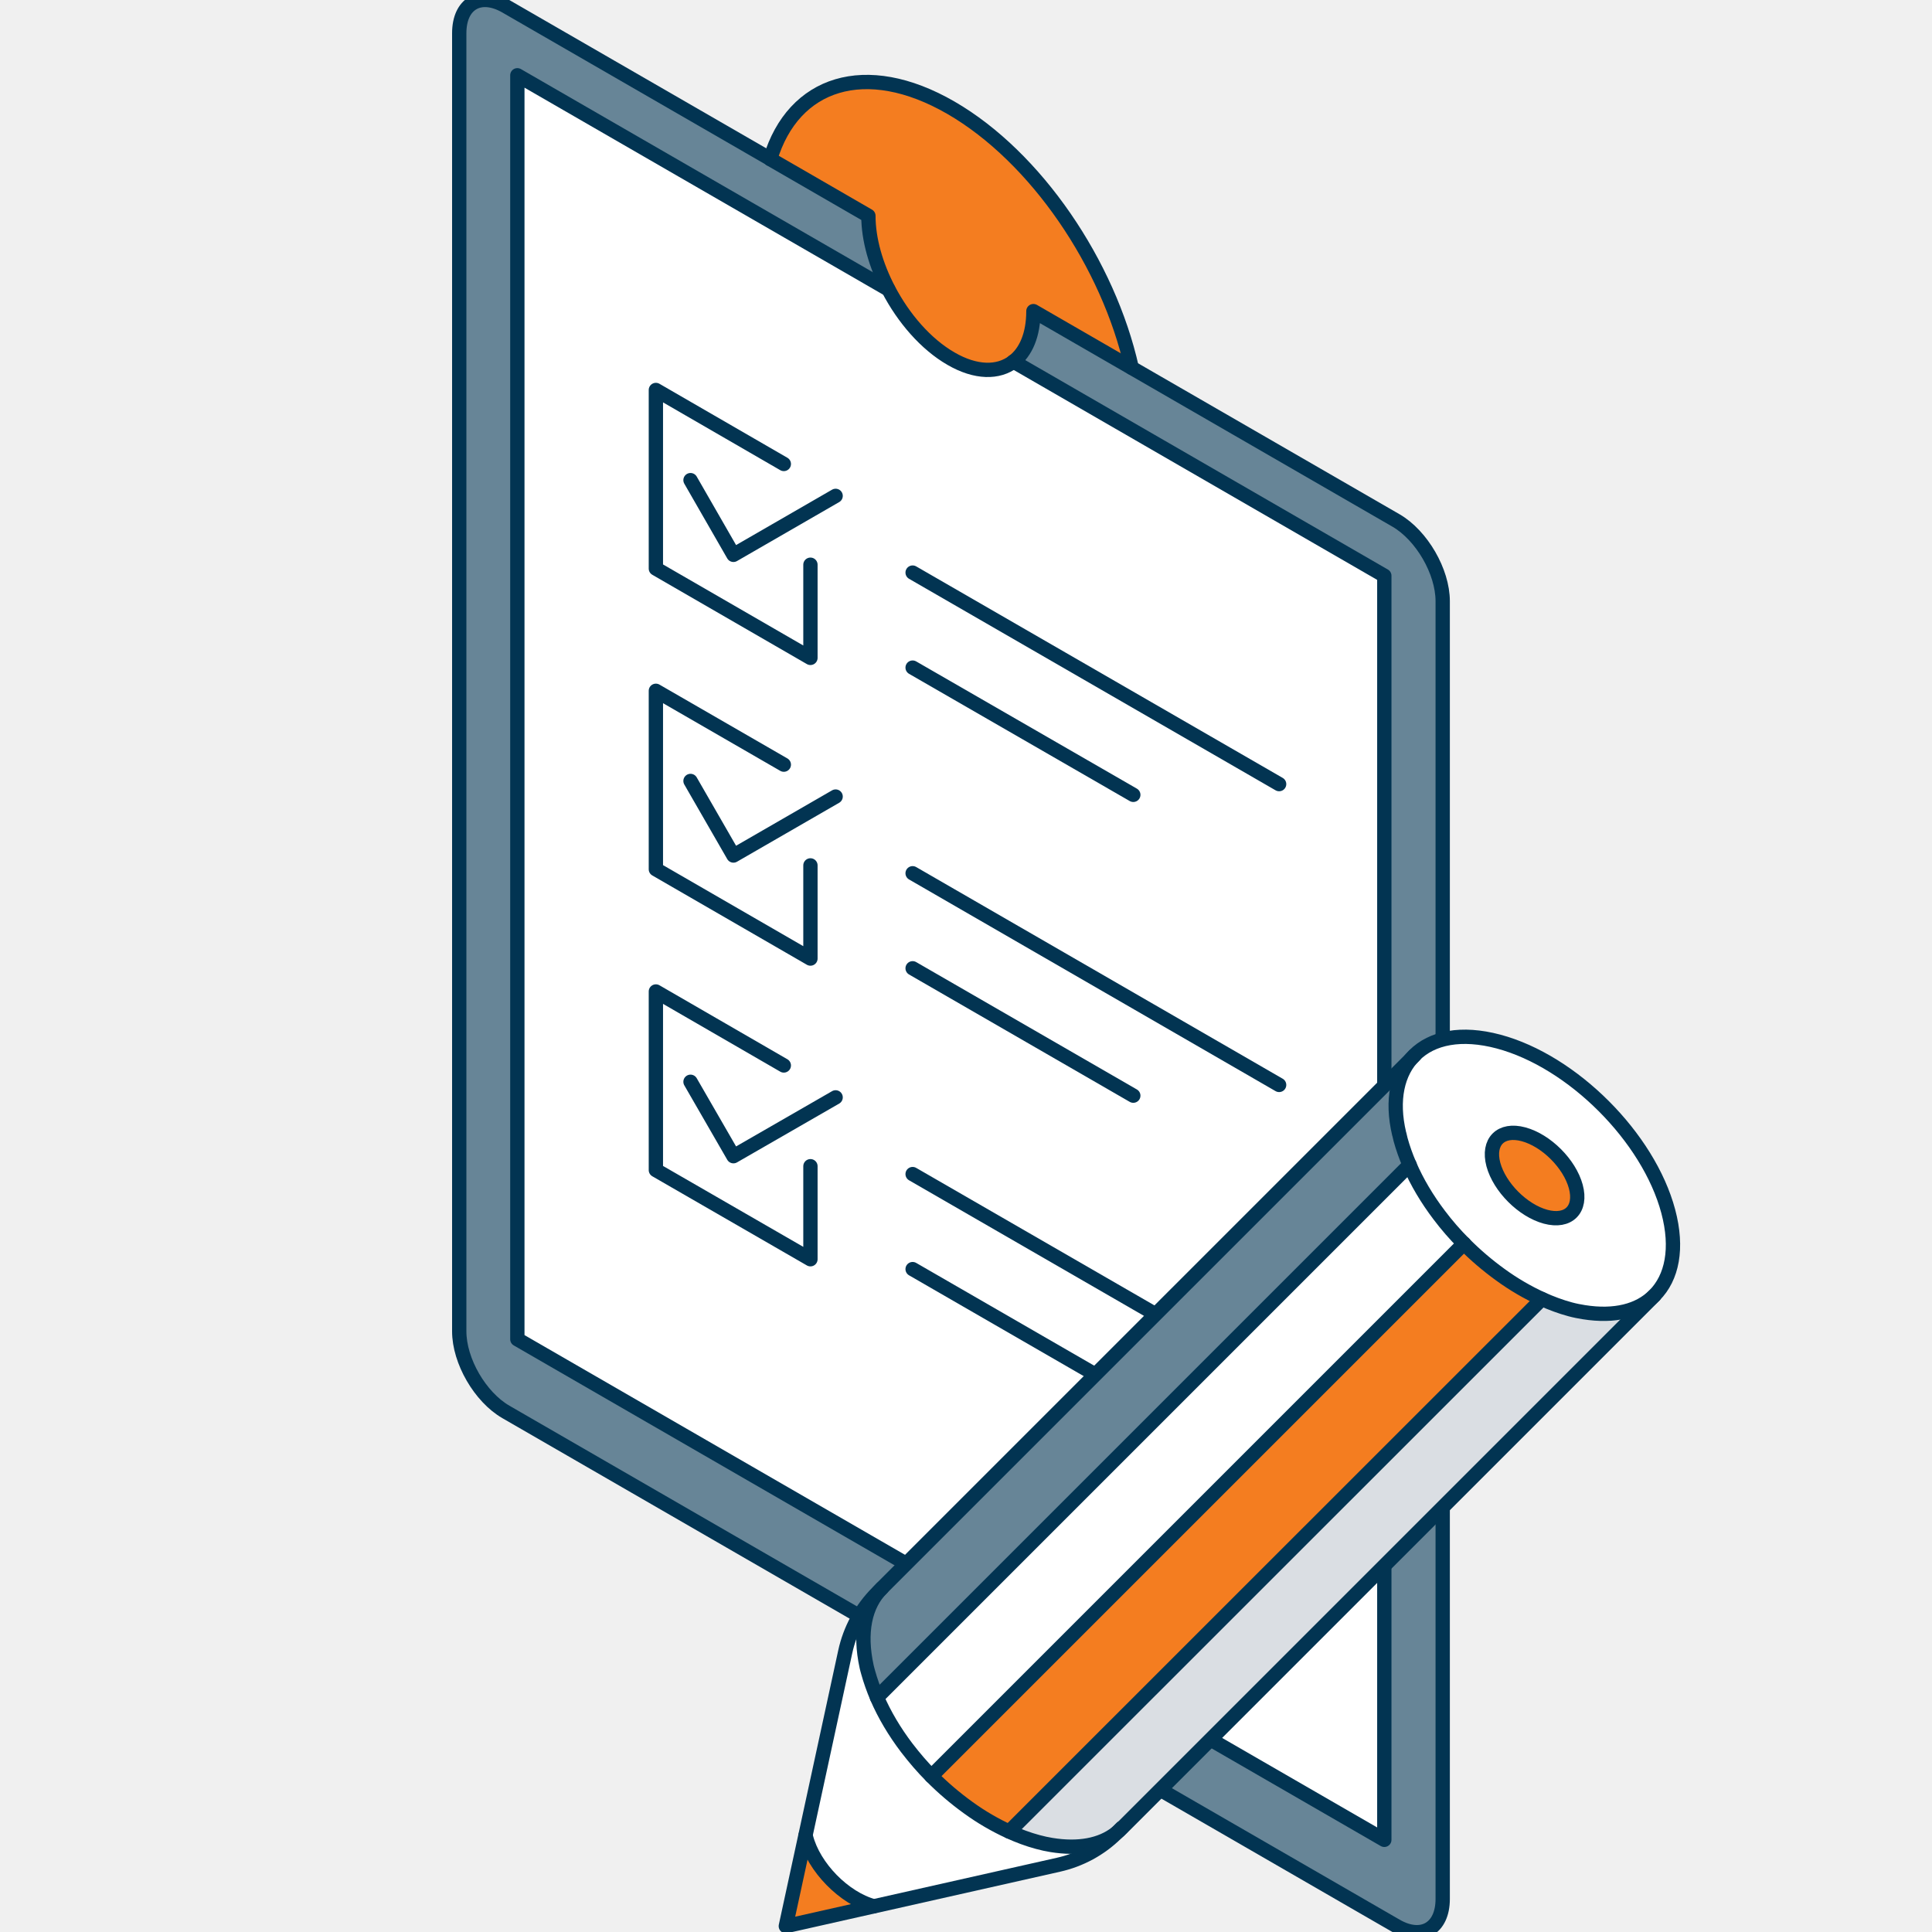
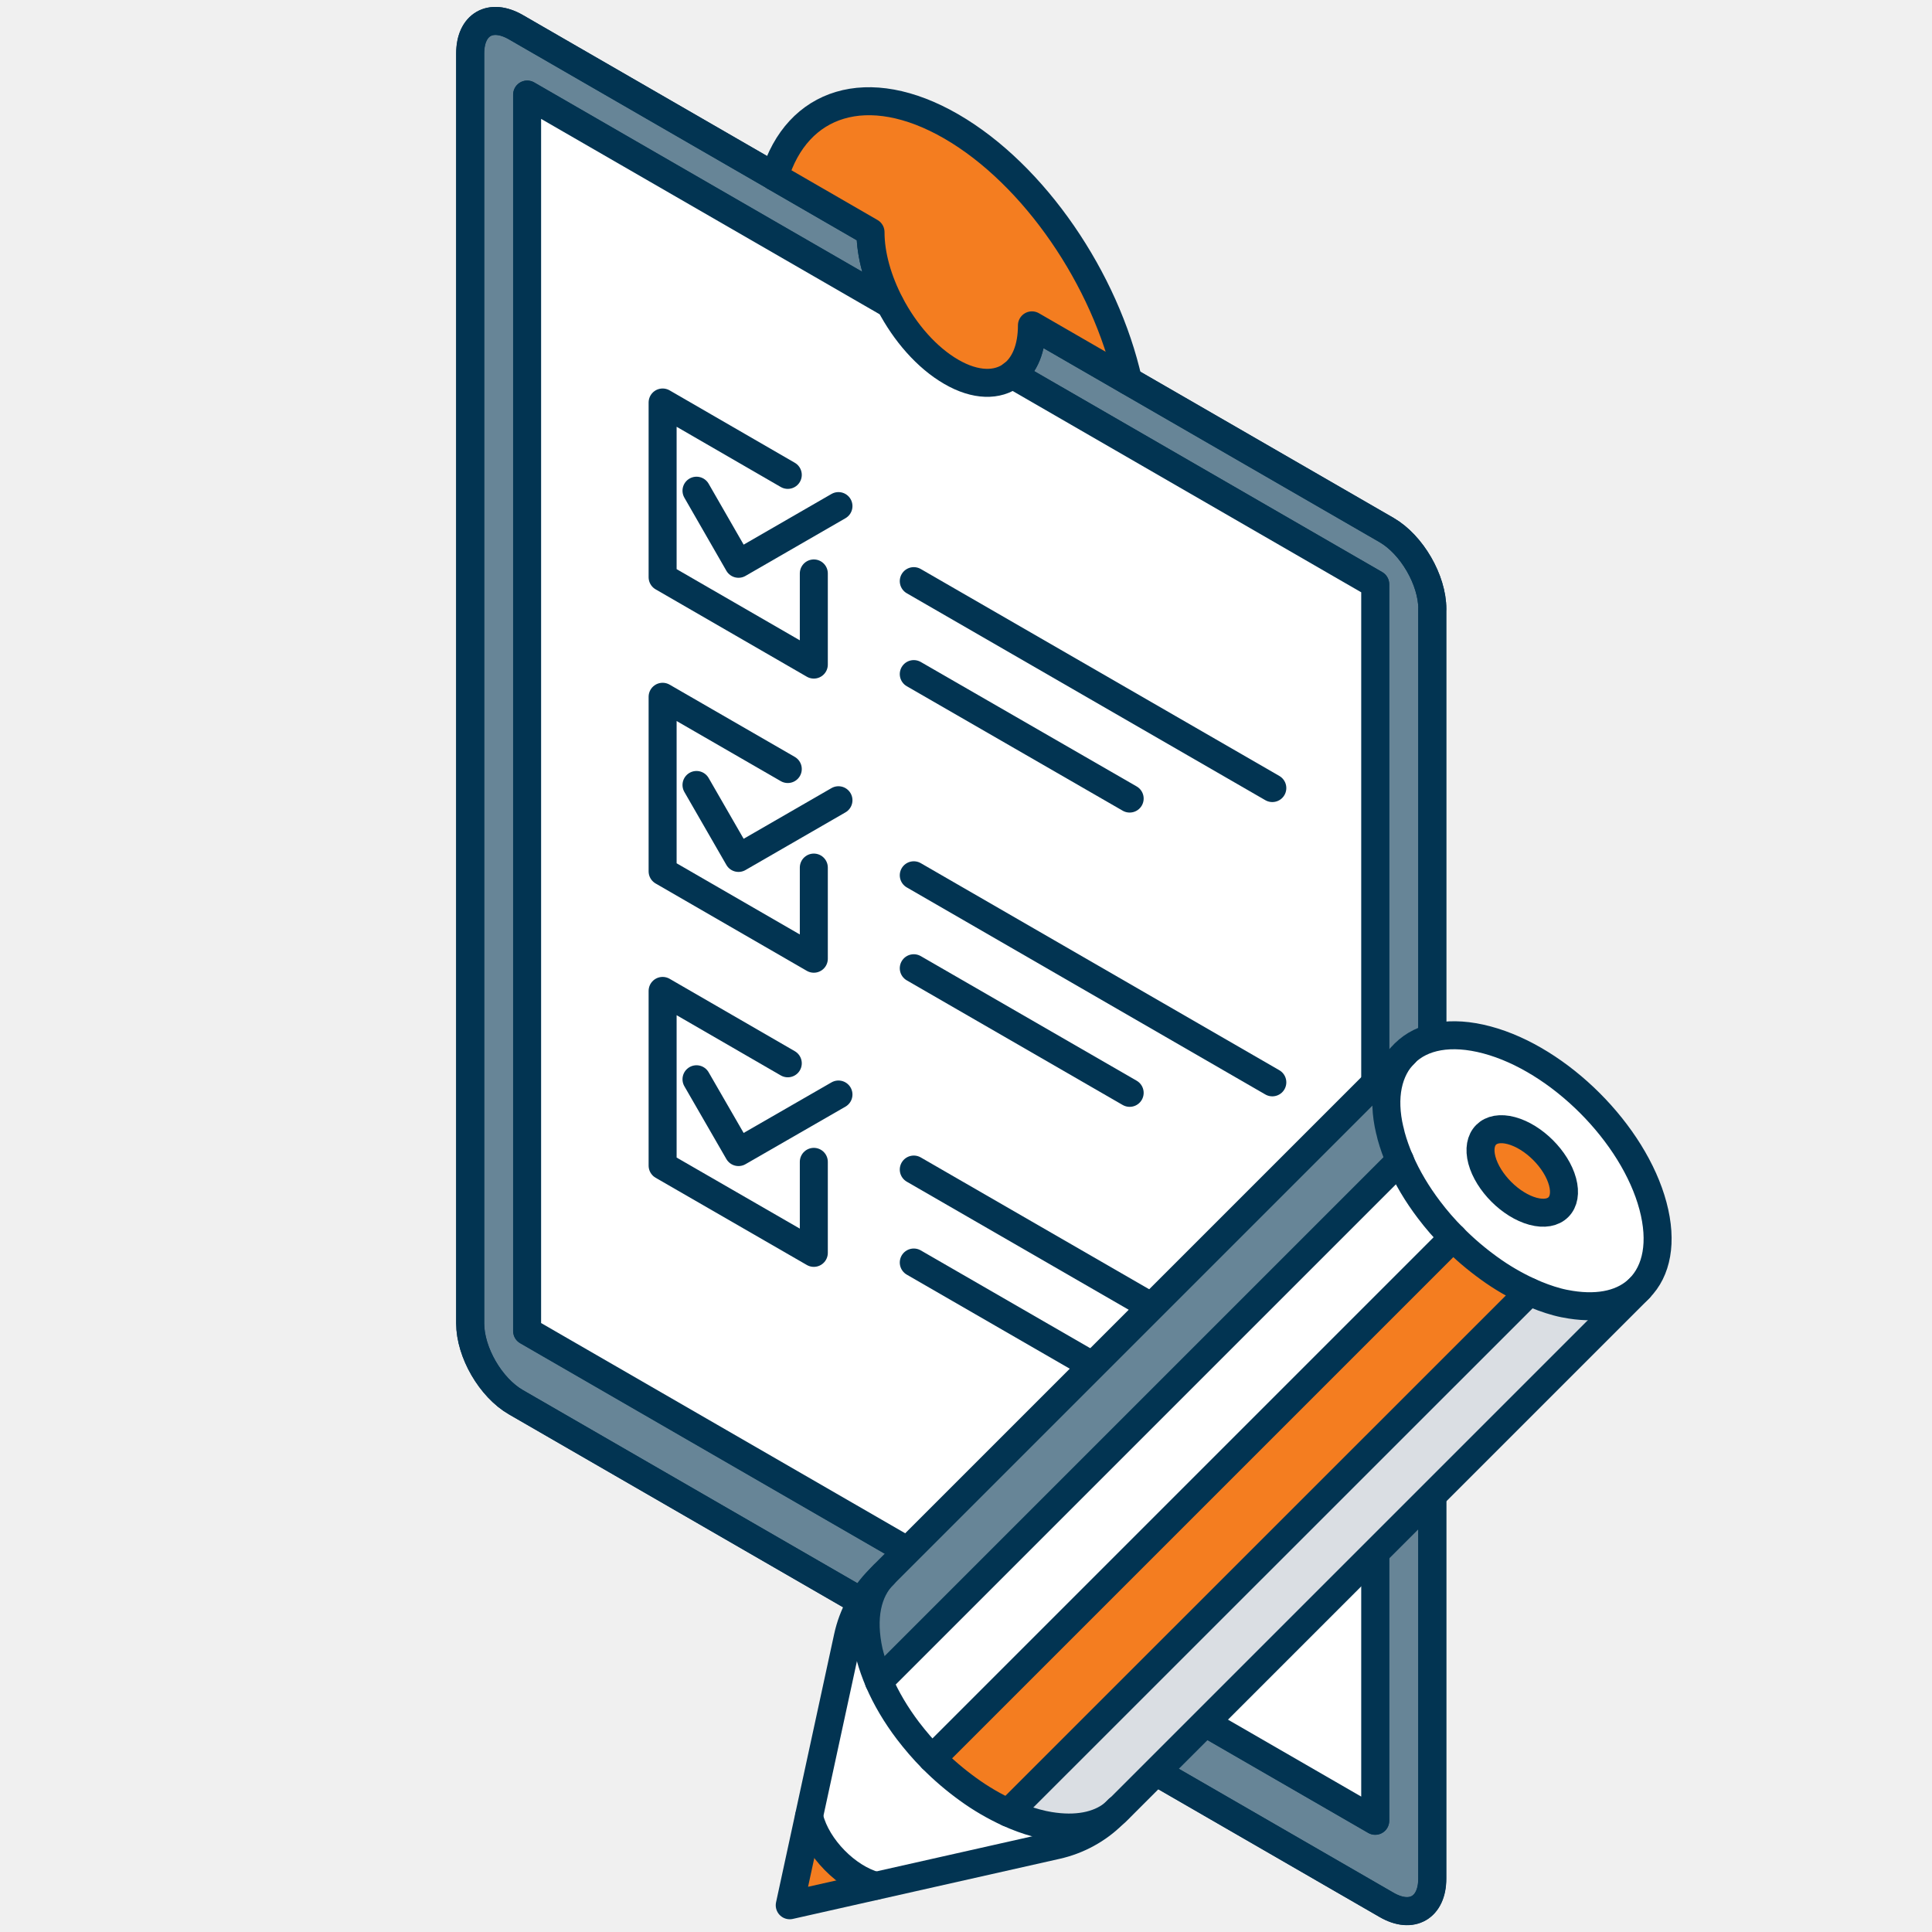
- <svg xmlns="http://www.w3.org/2000/svg" id="a" viewBox="0 0 135 135">
-   <path d="M100.8,42v90.68c0,2.07-1.46,2.92-3.26,1.88l-62.2-35.91c-1.8-1.04-3.26-3.56-3.26-5.63V2.32c0-2.07,1.45-2.92,3.26-1.88l25.34,14.63c0,1.66.52,3.47,1.4,5.14l-25.92-14.96v88.32l60.57,34.98V40.23l-25.92-14.97c.87-.66,1.4-1.87,1.4-3.53l25.34,14.63c1.79,1.04,3.26,3.56,3.26,5.64Z" style="fill:#678597;" />
-   <path d="M96.73,40.23v88.33l-60.57-34.98V5.26l25.92,14.96c1.06,2.03,2.62,3.83,4.37,4.84,1.74,1.01,3.31,1.01,4.36.21l25.92,14.97Z" style="fill:#fff;" />
-   <path d="M79.08,25.7l-6.87-3.97c0,1.66-.52,2.87-1.4,3.53-1.06.8-2.62.8-4.36-.21-1.75-1.01-3.32-2.81-4.37-4.84-.87-1.67-1.4-3.48-1.4-5.14l-6.87-3.97c1.62-5.35,6.66-7.03,12.63-3.58,5.97,3.45,11.01,10.95,12.63,18.17Z" style="fill:#f47d20;" />
-   <polyline points="70.81 25.26 96.73 40.23 96.73 128.56 36.15 93.58 36.15 5.26 62.07 20.22" style="fill:none; stroke:#023452; stroke-linecap:round; stroke-linejoin:round;" />
-   <polyline points="56.63 39.46 56.63 45.97 45.83 39.73 45.83 27.25 54.77 32.42" style="fill:none; stroke:#023452; stroke-linecap:round; stroke-linejoin:round;" />
-   <polyline points="48.25 33.55 51.25 38.77 58.39 34.65" style="fill:none; stroke:#023452; stroke-linecap:round; stroke-linejoin:round;" />
-   <line x1="63.77" y1="40.01" x2="89.38" y2="54.79" style="fill:none; stroke:#023452; stroke-linecap:round; stroke-linejoin:round;" />
-   <line x1="63.77" y1="46.65" x2="79.19" y2="55.54" style="fill:none; stroke:#023452; stroke-linecap:round; stroke-linejoin:round;" />
-   <polyline points="56.63 60.47 56.63 66.98 45.83 60.74 45.83 48.27 54.77 53.43" style="fill:none; stroke:#023452; stroke-linecap:round; stroke-linejoin:round;" />
-   <polyline points="48.25 54.57 51.25 59.78 58.39 55.66" style="fill:none; stroke:#023452; stroke-linecap:round; stroke-linejoin:round;" />
-   <line x1="63.77" y1="61.02" x2="89.38" y2="75.81" style="fill:none; stroke:#023452; stroke-linecap:round; stroke-linejoin:round;" />
-   <line x1="63.77" y1="67.66" x2="79.19" y2="76.56" style="fill:none; stroke:#023452; stroke-linecap:round; stroke-linejoin:round;" />
-   <polyline points="56.63 81.49 56.63 87.99 45.83 81.76 45.83 69.28 54.77 74.45" style="fill:none; stroke:#023452; stroke-linecap:round; stroke-linejoin:round;" />
-   <polyline points="48.25 75.59 51.25 80.79 58.39 76.68" style="fill:none; stroke:#023452; stroke-linecap:round; stroke-linejoin:round;" />
-   <line x1="63.77" y1="82.04" x2="89.38" y2="96.82" style="fill:none; stroke:#023452; stroke-linecap:round; stroke-linejoin:round;" />
-   <line x1="63.77" y1="88.68" x2="79.19" y2="97.58" style="fill:none; stroke:#023452; stroke-linecap:round; stroke-linejoin:round;" />
-   <path d="M79.08,25.7c-1.62-7.23-6.67-14.72-12.63-18.17-5.97-3.45-11.02-1.77-12.63,3.58" style="fill:none; stroke:#023452; stroke-linecap:round; stroke-linejoin:round;" />
-   <path d="M53.81,11.11l6.87,3.97c0,1.66.53,3.47,1.4,5.14,1.06,2.03,2.62,3.83,4.37,4.84,1.74,1.01,3.31,1.01,4.36.21.87-.66,1.4-1.87,1.4-3.53l25.34,14.63c1.79,1.04,3.26,3.56,3.26,5.64v90.68c0,2.07-1.46,2.92-3.26,1.88l-62.2-35.91c-1.8-1.04-3.26-3.56-3.26-5.63V2.32c0-2.07,1.45-2.92,3.26-1.88l18.47,10.66Z" style="fill:none; stroke:#023452; stroke-linecap:round; stroke-linejoin:round;" />
+ <svg xmlns="http://www.w3.org/2000/svg" id="a" viewBox="0 0 138 138">
+   <path d="M102.3,43.5v90.68c0,2.07-1.46,2.92-3.26,1.88l-62.2-35.91c-1.8-1.04-3.26-3.56-3.26-5.63V3.82c0-2.07,1.45-2.92,3.26-1.88l25.34,14.63c0,1.66.52,3.47,1.4,5.14l-25.92-14.96v88.32l60.57,34.98V41.73l-25.92-14.97c.87-.66,1.4-1.87,1.4-3.53l25.34,14.63c1.79,1.04,3.26,3.56,3.26,5.64Z" style="fill:#678597; stroke:#023452; stroke-linejoin:round; stroke-width:2px;" />
+   <path d="M98.23,41.73v88.33l-60.57-34.98V6.76l25.92,14.96c1.06,2.03,2.62,3.83,4.37,4.84,1.74,1.01,3.31,1.01,4.36.21l25.92,14.97Z" style="fill:#fff; stroke:#023452; stroke-linejoin:round;" />
+   <path d="M80.58,27.2l-6.87-3.97c0,1.66-.52,2.87-1.4,3.53-1.06.8-2.62.8-4.36-.21-1.75-1.01-3.32-2.81-4.37-4.84-.87-1.67-1.4-3.48-1.4-5.14l-6.87-3.97c1.62-5.35,6.66-7.03,12.63-3.58,5.97,3.45,11.01,10.95,12.63,18.17Z" style="fill:#f47d20; stroke:#023452; stroke-linejoin:round;" />
+   <polyline points="72.31 26.76 98.23 41.73 98.23 130.06 37.65 95.08 37.65 6.76 63.57 21.72" style="fill:none; stroke:#023452; stroke-linecap:round; stroke-linejoin:round; stroke-width:2px;" />
+   <polyline points="58.13 40.96 58.13 47.47 47.33 41.23 47.33 28.75 56.27 33.92" style="fill:none; stroke:#023452; stroke-linecap:round; stroke-linejoin:round; stroke-width:2px;" />
+   <polyline points="49.75 35.05 52.75 40.27 59.89 36.15" style="fill:none; stroke:#023452; stroke-linecap:round; stroke-linejoin:round; stroke-width:2px;" />
+   <line x1="65.27" y1="41.51" x2="90.88" y2="56.29" style="fill:none; stroke:#023452; stroke-linecap:round; stroke-linejoin:round; stroke-width:2px;" />
+   <line x1="65.27" y1="48.15" x2="80.69" y2="57.04" style="fill:none; stroke:#023452; stroke-linecap:round; stroke-linejoin:round; stroke-width:2px;" />
+   <polyline points="58.13 61.97 58.13 68.48 47.33 62.24 47.33 49.77 56.27 54.93" style="fill:none; stroke:#023452; stroke-linecap:round; stroke-linejoin:round; stroke-width:2px;" />
+   <polyline points="49.75 56.07 52.75 61.28 59.89 57.16" style="fill:none; stroke:#023452; stroke-linecap:round; stroke-linejoin:round; stroke-width:2px;" />
+   <line x1="65.27" y1="62.52" x2="90.88" y2="77.31" style="fill:none; stroke:#023452; stroke-linecap:round; stroke-linejoin:round; stroke-width:2px;" />
+   <line x1="65.27" y1="69.16" x2="80.69" y2="78.06" style="fill:none; stroke:#023452; stroke-linecap:round; stroke-linejoin:round; stroke-width:2px;" />
+   <polyline points="58.13 82.99 58.13 89.49 47.33 83.26 47.33 70.78 56.27 75.95" style="fill:none; stroke:#023452; stroke-linecap:round; stroke-linejoin:round; stroke-width:2px;" />
+   <polyline points="49.75 77.09 52.75 82.29 59.89 78.18" style="fill:none; stroke:#023452; stroke-linecap:round; stroke-linejoin:round; stroke-width:2px;" />
+   <line x1="65.27" y1="83.54" x2="90.88" y2="98.32" style="fill:none; stroke:#023452; stroke-linecap:round; stroke-linejoin:round; stroke-width:2px;" />
+   <line x1="65.27" y1="90.18" x2="80.69" y2="99.08" style="fill:none; stroke:#023452; stroke-linecap:round; stroke-linejoin:round; stroke-width:2px;" />
+   <path d="M80.58,27.2c-1.62-7.23-6.67-14.72-12.63-18.17-5.97-3.45-11.02-1.77-12.63,3.58" style="fill:none; stroke:#023452; stroke-linecap:round; stroke-linejoin:round; stroke-width:2px;" />
+   <path d="M55.31,12.61l6.87,3.97c0,1.66.53,3.47,1.4,5.14,1.06,2.03,2.62,3.83,4.37,4.84,1.74,1.01,3.31,1.01,4.36.21.87-.66,1.4-1.87,1.4-3.53l25.34,14.63c1.79,1.04,3.26,3.56,3.26,5.64v90.68c0,2.07-1.46,2.92-3.26,1.88l-62.2-35.91c-1.8-1.04-3.26-3.56-3.26-5.63V3.82c0-2.07,1.45-2.92,3.26-1.88l18.47,10.66Z" style="fill:none; stroke:#023452; stroke-linecap:round; stroke-linejoin:round; stroke-width:2px;" />
  <g id="b">
-     <path d="M61.05,133.2l-6.13,1.38,1.37-6.33s.02.08.03.12c.54,2.11,2.66,4.27,4.73,4.83Z" style="fill:#f47d20;" />
-     <path d="M70.52,127.98l37.22-37.22c.66.31,1.33.55,2,.73.33.09.65.15.96.2,2.14.34,3.84-.09,4.92-1.17l-37.22,37.22c-.12.12-.26.24-.39.35-1.07.84-2.63,1.14-4.53.83-.31-.05-.63-.12-.96-.21-.67-.18-1.34-.42-2-.73Z" style="fill:#dadee3;" />
-     <path d="M61.28,118.61l37.22-37.22c.52,1.21,1.23,2.4,2.08,3.52.52.69,1.1,1.36,1.72,1.98l-37.22,37.22c-.62-.62-1.19-1.29-1.72-1.98-.85-1.12-1.56-2.31-2.08-3.52Z" style="fill:#fff;" />
-     <path d="M70.52,127.98c.66.31,1.33.55,2,.73.33.09.65.16.96.21,1.89.31,3.45,0,4.53-.83-1.11,1.09-2.51,1.86-4.04,2.2l-12.92,2.91c-2.07-.56-4.19-2.72-4.73-4.83,0-.04-.02-.08-.03-.12l2.78-12.83c.34-1.57,1.12-3.01,2.26-4.15l.3-.3c-1.18,1.18-1.59,3.09-1.06,5.5.03.12.06.25.1.38.16.58.36,1.17.62,1.76.52,1.21,1.23,2.4,2.08,3.52.53.69,1.1,1.36,1.72,1.98.8.81,1.66,1.54,2.56,2.19.92.67,1.89,1.24,2.87,1.68Z" style="fill:#fff;" />
-     <path d="M107.74,90.77l-37.22,37.22c-.98-.44-1.95-1.01-2.87-1.68-.9-.65-1.76-1.38-2.56-2.19l37.22-37.22c.8.81,1.66,1.54,2.56,2.19.92.67,1.89,1.24,2.87,1.68Z" style="fill:#f47d20;" />
-     <path d="M110.11,82.91c.43,1.59-.51,2.54-2.11,2.11-1.59-.43-3.22-2.06-3.65-3.65-.42-1.59.52-2.54,2.11-2.11,1.59.43,3.22,2.06,3.65,3.65Z" style="fill:#f47d20;" />
-     <path d="M115.61,90.53c-1.08,1.08-2.78,1.52-4.92,1.17-.31-.05-.63-.12-.96-.2-.67-.18-1.34-.42-2-.73-.98-.44-1.95-1.01-2.87-1.68-.9-.65-1.76-1.39-2.56-2.19-.62-.62-1.2-1.29-1.72-1.98-.85-1.12-1.56-2.31-2.08-3.52-.25-.58-.46-1.17-.62-1.75-.04-.13-.07-.26-.09-.38-.57-2.4-.12-4.33,1.06-5.5,1.24-1.24,3.29-1.66,5.88-.96,5.17,1.38,10.47,6.69,11.86,11.86.69,2.58.27,4.64-.97,5.88ZM108,85.02c1.6.43,2.54-.52,2.11-2.11-.43-1.59-2.06-3.22-3.65-3.65-1.59-.43-2.53.52-2.11,2.11.43,1.59,2.06,3.22,3.65,3.65Z" style="fill:#fff;" />
-     <path d="M60.56,116.48c-.53-2.41-.12-4.32,1.06-5.5l37.22-37.22c-1.18,1.18-1.63,3.1-1.06,5.5.03.12.06.25.09.38.16.58.37,1.17.62,1.75l-37.22,37.22c-.25-.58-.46-1.17-.62-1.76-.04-.13-.07-.25-.1-.38Z" style="fill:#678597;" />
-     <path d="M97.78,79.26c.03.12.06.25.09.38.16.58.37,1.17.62,1.75.52,1.21,1.23,2.4,2.08,3.52.52.69,1.1,1.36,1.72,1.98.8.81,1.66,1.54,2.56,2.19.92.67,1.89,1.23,2.87,1.68.66.3,1.33.55,2,.73.33.09.65.15.96.2,2.14.34,3.84-.09,4.92-1.17,1.24-1.24,1.66-3.29.97-5.88-1.38-5.17-6.69-10.48-11.86-11.86-2.59-.69-4.64-.28-5.88.96-1.18,1.18-1.63,3.1-1.06,5.5Z" style="fill:none; stroke:#023452; stroke-linecap:round; stroke-linejoin:round;" />
-     <path d="M110.11,82.91c-.43-1.59-2.06-3.22-3.65-3.65-1.59-.43-2.53.52-2.11,2.11.43,1.59,2.06,3.22,3.65,3.65,1.6.43,2.54-.52,2.11-2.11Z" style="fill:none; stroke:#023452; stroke-linecap:round; stroke-linejoin:round;" />
-     <path d="M56.29,128.25s.02.08.03.12c.54,2.11,2.66,4.27,4.73,4.83" style="fill:none; stroke:#023452; stroke-linecap:round; stroke-linejoin:round;" />
-     <path d="M98.84,73.75l-37.22,37.22c-1.18,1.18-1.59,3.09-1.06,5.5.03.12.06.25.1.38.16.58.37,1.17.62,1.76.52,1.21,1.23,2.4,2.08,3.52.53.69,1.1,1.36,1.72,1.98.8.81,1.66,1.54,2.56,2.19.92.67,1.89,1.23,2.87,1.68.66.3,1.33.55,2,.73.33.09.65.16.96.21,1.89.31,3.46.01,4.53-.83.14-.11.27-.22.39-.35l37.22-37.22" style="fill:none; stroke:#023452; stroke-linecap:round; stroke-linejoin:round;" />
-     <path d="M61.62,110.98l-.3.3c-1.14,1.14-1.92,2.58-2.26,4.15l-4.15,19.16,19.05-4.29c1.52-.34,2.93-1.1,4.04-2.2.02-.02.37-.37.37-.37" style="fill:none; stroke:#023452; stroke-linecap:round; stroke-linejoin:round;" />
-     <line x1="98.5" y1="81.39" x2="61.28" y2="118.61" style="fill:none; stroke:#023452; stroke-linecap:round; stroke-linejoin:round;" />
-     <line x1="102.3" y1="86.89" x2="65.08" y2="124.11" style="fill:none; stroke:#023452; stroke-linecap:round; stroke-linejoin:round;" />
-     <line x1="107.74" y1="90.77" x2="70.52" y2="127.98" style="fill:none; stroke:#023452; stroke-linecap:round; stroke-linejoin:round;" />
+     <path d="M62.55,134.7l-6.13,1.38,1.37-6.33s.02.08.03.12c.54,2.11,2.66,4.27,4.73,4.83Z" style="fill:#f47d20; stroke:#023452; stroke-linejoin:round;" />
+     <path d="M72.02,129.48l37.22-37.22c.66.31,1.33.55,2,.73.33.09.65.15.96.2,2.14.34,3.84-.09,4.92-1.17l-37.22,37.22c-.12.12-.26.24-.39.35-1.07.84-2.63,1.14-4.53.83-.31-.05-.63-.12-.96-.21-.67-.18-1.34-.42-2-.73Z" style="fill:#dadee3; stroke:#023452; stroke-linejoin:round;" />
+     <path d="M62.78,120.11l37.22-37.22c.52,1.21,1.23,2.4,2.08,3.52.52.69,1.1,1.36,1.72,1.98l-37.22,37.22c-.62-.62-1.19-1.29-1.72-1.98-.85-1.12-1.56-2.31-2.08-3.52Z" style="fill:#fff; stroke:#023452; stroke-linejoin:round;" />
+     <path d="M72.02,129.48c.66.31,1.33.55,2,.73.33.09.65.16.96.21,1.89.31,3.45,0,4.53-.83-1.11,1.09-2.51,1.86-4.04,2.2l-12.92,2.91c-2.07-.56-4.19-2.72-4.73-4.83,0-.04-.02-.08-.03-.12l2.78-12.83c.34-1.57,1.12-3.01,2.26-4.15l.3-.3c-1.18,1.18-1.59,3.09-1.06,5.5.03.12.06.25.1.38.16.58.36,1.17.62,1.76.52,1.21,1.23,2.4,2.08,3.52.53.69,1.1,1.36,1.72,1.98.8.81,1.66,1.54,2.56,2.19.92.67,1.89,1.24,2.87,1.68Z" style="fill:#fff; stroke:#023452; stroke-linejoin:round;" />
+     <path d="M109.24,92.27l-37.22,37.22c-.98-.44-1.95-1.01-2.87-1.68-.9-.65-1.76-1.38-2.56-2.19l37.22-37.22c.8.81,1.66,1.54,2.56,2.19.92.67,1.89,1.24,2.87,1.68Z" style="fill:#f47d20; stroke:#023452; stroke-linejoin:round;" />
+     <path d="M111.61,84.41c.43,1.59-.51,2.54-2.11,2.11-1.59-.43-3.22-2.06-3.65-3.65-.42-1.59.52-2.54,2.11-2.11,1.59.43,3.22,2.06,3.65,3.65Z" style="fill:#f47d20; stroke:#023452; stroke-linejoin:round;" />
+     <path d="M117.11,92.03c-1.08,1.08-2.78,1.52-4.92,1.17-.31-.05-.63-.12-.96-.2-.67-.18-1.34-.42-2-.73-.98-.44-1.95-1.01-2.87-1.68-.9-.65-1.76-1.39-2.56-2.19-.62-.62-1.2-1.29-1.72-1.98-.85-1.12-1.56-2.31-2.08-3.52-.25-.58-.46-1.17-.62-1.75-.04-.13-.07-.26-.09-.38-.57-2.4-.12-4.33,1.06-5.5,1.24-1.24,3.29-1.66,5.88-.96,5.17,1.38,10.47,6.69,11.86,11.86.69,2.58.27,4.64-.97,5.88ZM109.5,86.52c1.6.43,2.54-.52,2.11-2.11-.43-1.59-2.06-3.22-3.65-3.65-1.59-.43-2.53.52-2.11,2.11.43,1.59,2.06,3.22,3.65,3.65Z" style="fill:#fff; stroke:#023452; stroke-linejoin:round;" />
+     <path d="M62.06,117.98c-.53-2.41-.12-4.32,1.06-5.5l37.22-37.22c-1.18,1.18-1.63,3.1-1.06,5.5.03.12.06.25.09.38.16.58.37,1.17.62,1.75l-37.22,37.22c-.25-.58-.46-1.17-.62-1.76-.04-.13-.07-.25-.1-.38Z" style="fill:#678597; stroke:#023452; stroke-linejoin:round;" />
+     <path d="M99.28,80.76c.03.12.06.25.09.38.16.58.37,1.17.62,1.75.52,1.21,1.23,2.4,2.08,3.52.52.69,1.1,1.36,1.72,1.98.8.81,1.66,1.54,2.56,2.19.92.67,1.89,1.23,2.87,1.68.66.3,1.33.55,2,.73.33.09.65.15.96.2,2.14.34,3.84-.09,4.92-1.17,1.24-1.24,1.66-3.29.97-5.88-1.38-5.17-6.69-10.48-11.86-11.86-2.59-.69-4.64-.28-5.88.96-1.18,1.18-1.63,3.1-1.06,5.5Z" style="fill:none; stroke:#023452; stroke-linecap:round; stroke-linejoin:round; stroke-width:2px;" />
+     <path d="M111.61,84.41c-.43-1.59-2.06-3.22-3.65-3.65-1.59-.43-2.53.52-2.11,2.11.43,1.59,2.06,3.22,3.65,3.65,1.6.43,2.54-.52,2.11-2.11Z" style="fill:none; stroke:#023452; stroke-linecap:round; stroke-linejoin:round; stroke-width:2px;" />
+     <path d="M57.79,129.75s.02.08.03.12c.54,2.11,2.66,4.27,4.73,4.83" style="fill:none; stroke:#023452; stroke-linecap:round; stroke-linejoin:round; stroke-width:2px;" />
+     <path d="M100.34,75.25l-37.22,37.22c-1.18,1.18-1.59,3.09-1.06,5.5.03.12.06.25.1.38.16.58.37,1.17.62,1.76.52,1.21,1.23,2.4,2.08,3.52.53.69,1.1,1.36,1.72,1.98.8.81,1.66,1.54,2.56,2.19.92.67,1.89,1.23,2.87,1.68.66.3,1.33.55,2,.73.33.09.65.16.96.21,1.89.31,3.46.01,4.53-.83.14-.11.27-.22.39-.35l37.22-37.22" style="fill:none; stroke:#023452; stroke-linecap:round; stroke-linejoin:round; stroke-width:2px;" />
+     <path d="M63.12,112.48l-.3.3c-1.14,1.14-1.92,2.58-2.26,4.15l-4.15,19.16,19.05-4.29c1.52-.34,2.93-1.1,4.04-2.2.02-.02.37-.37.37-.37" style="fill:none; stroke:#023452; stroke-linecap:round; stroke-linejoin:round; stroke-width:2px;" />
+     <line x1="100" y1="82.89" x2="62.78" y2="120.11" style="fill:none; stroke:#023452; stroke-linecap:round; stroke-linejoin:round; stroke-width:2px;" />
+     <line x1="103.8" y1="88.39" x2="66.58" y2="125.61" style="fill:none; stroke:#023452; stroke-linecap:round; stroke-linejoin:round; stroke-width:2px;" />
+     <line x1="109.24" y1="92.27" x2="72.02" y2="129.48" style="fill:none; stroke:#023452; stroke-linecap:round; stroke-linejoin:round; stroke-width:2px;" />
  </g>
</svg>
